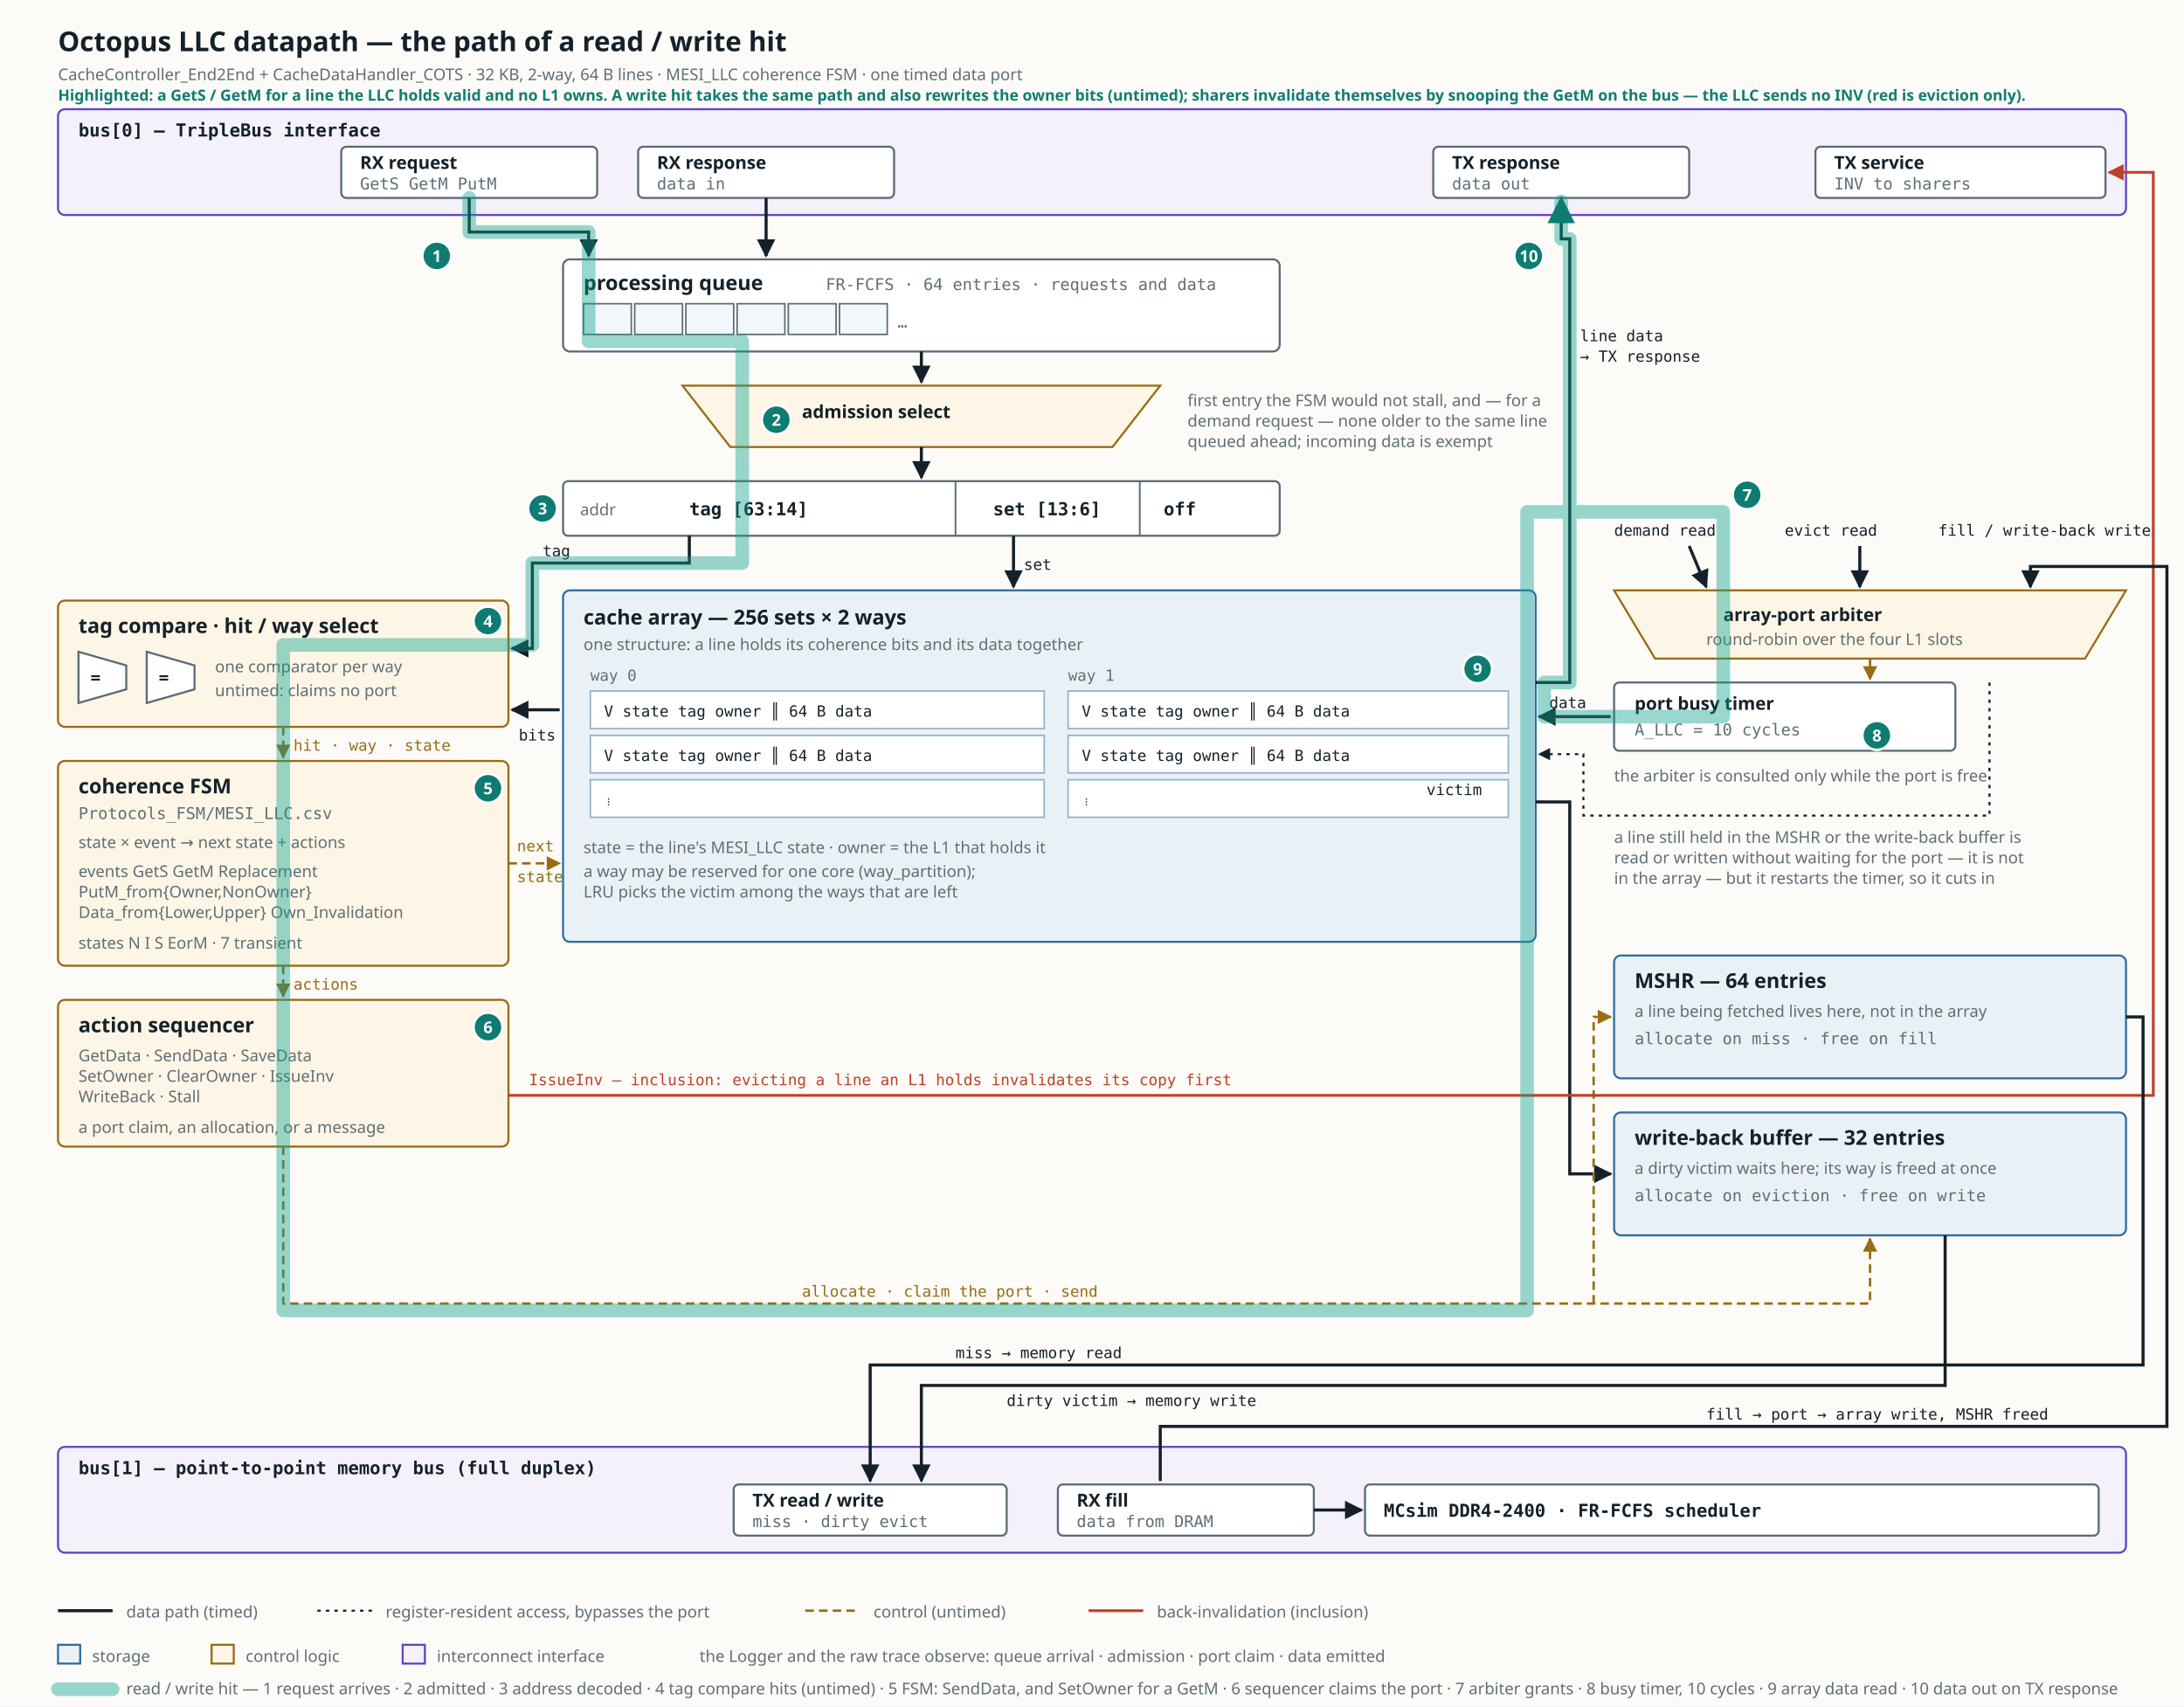
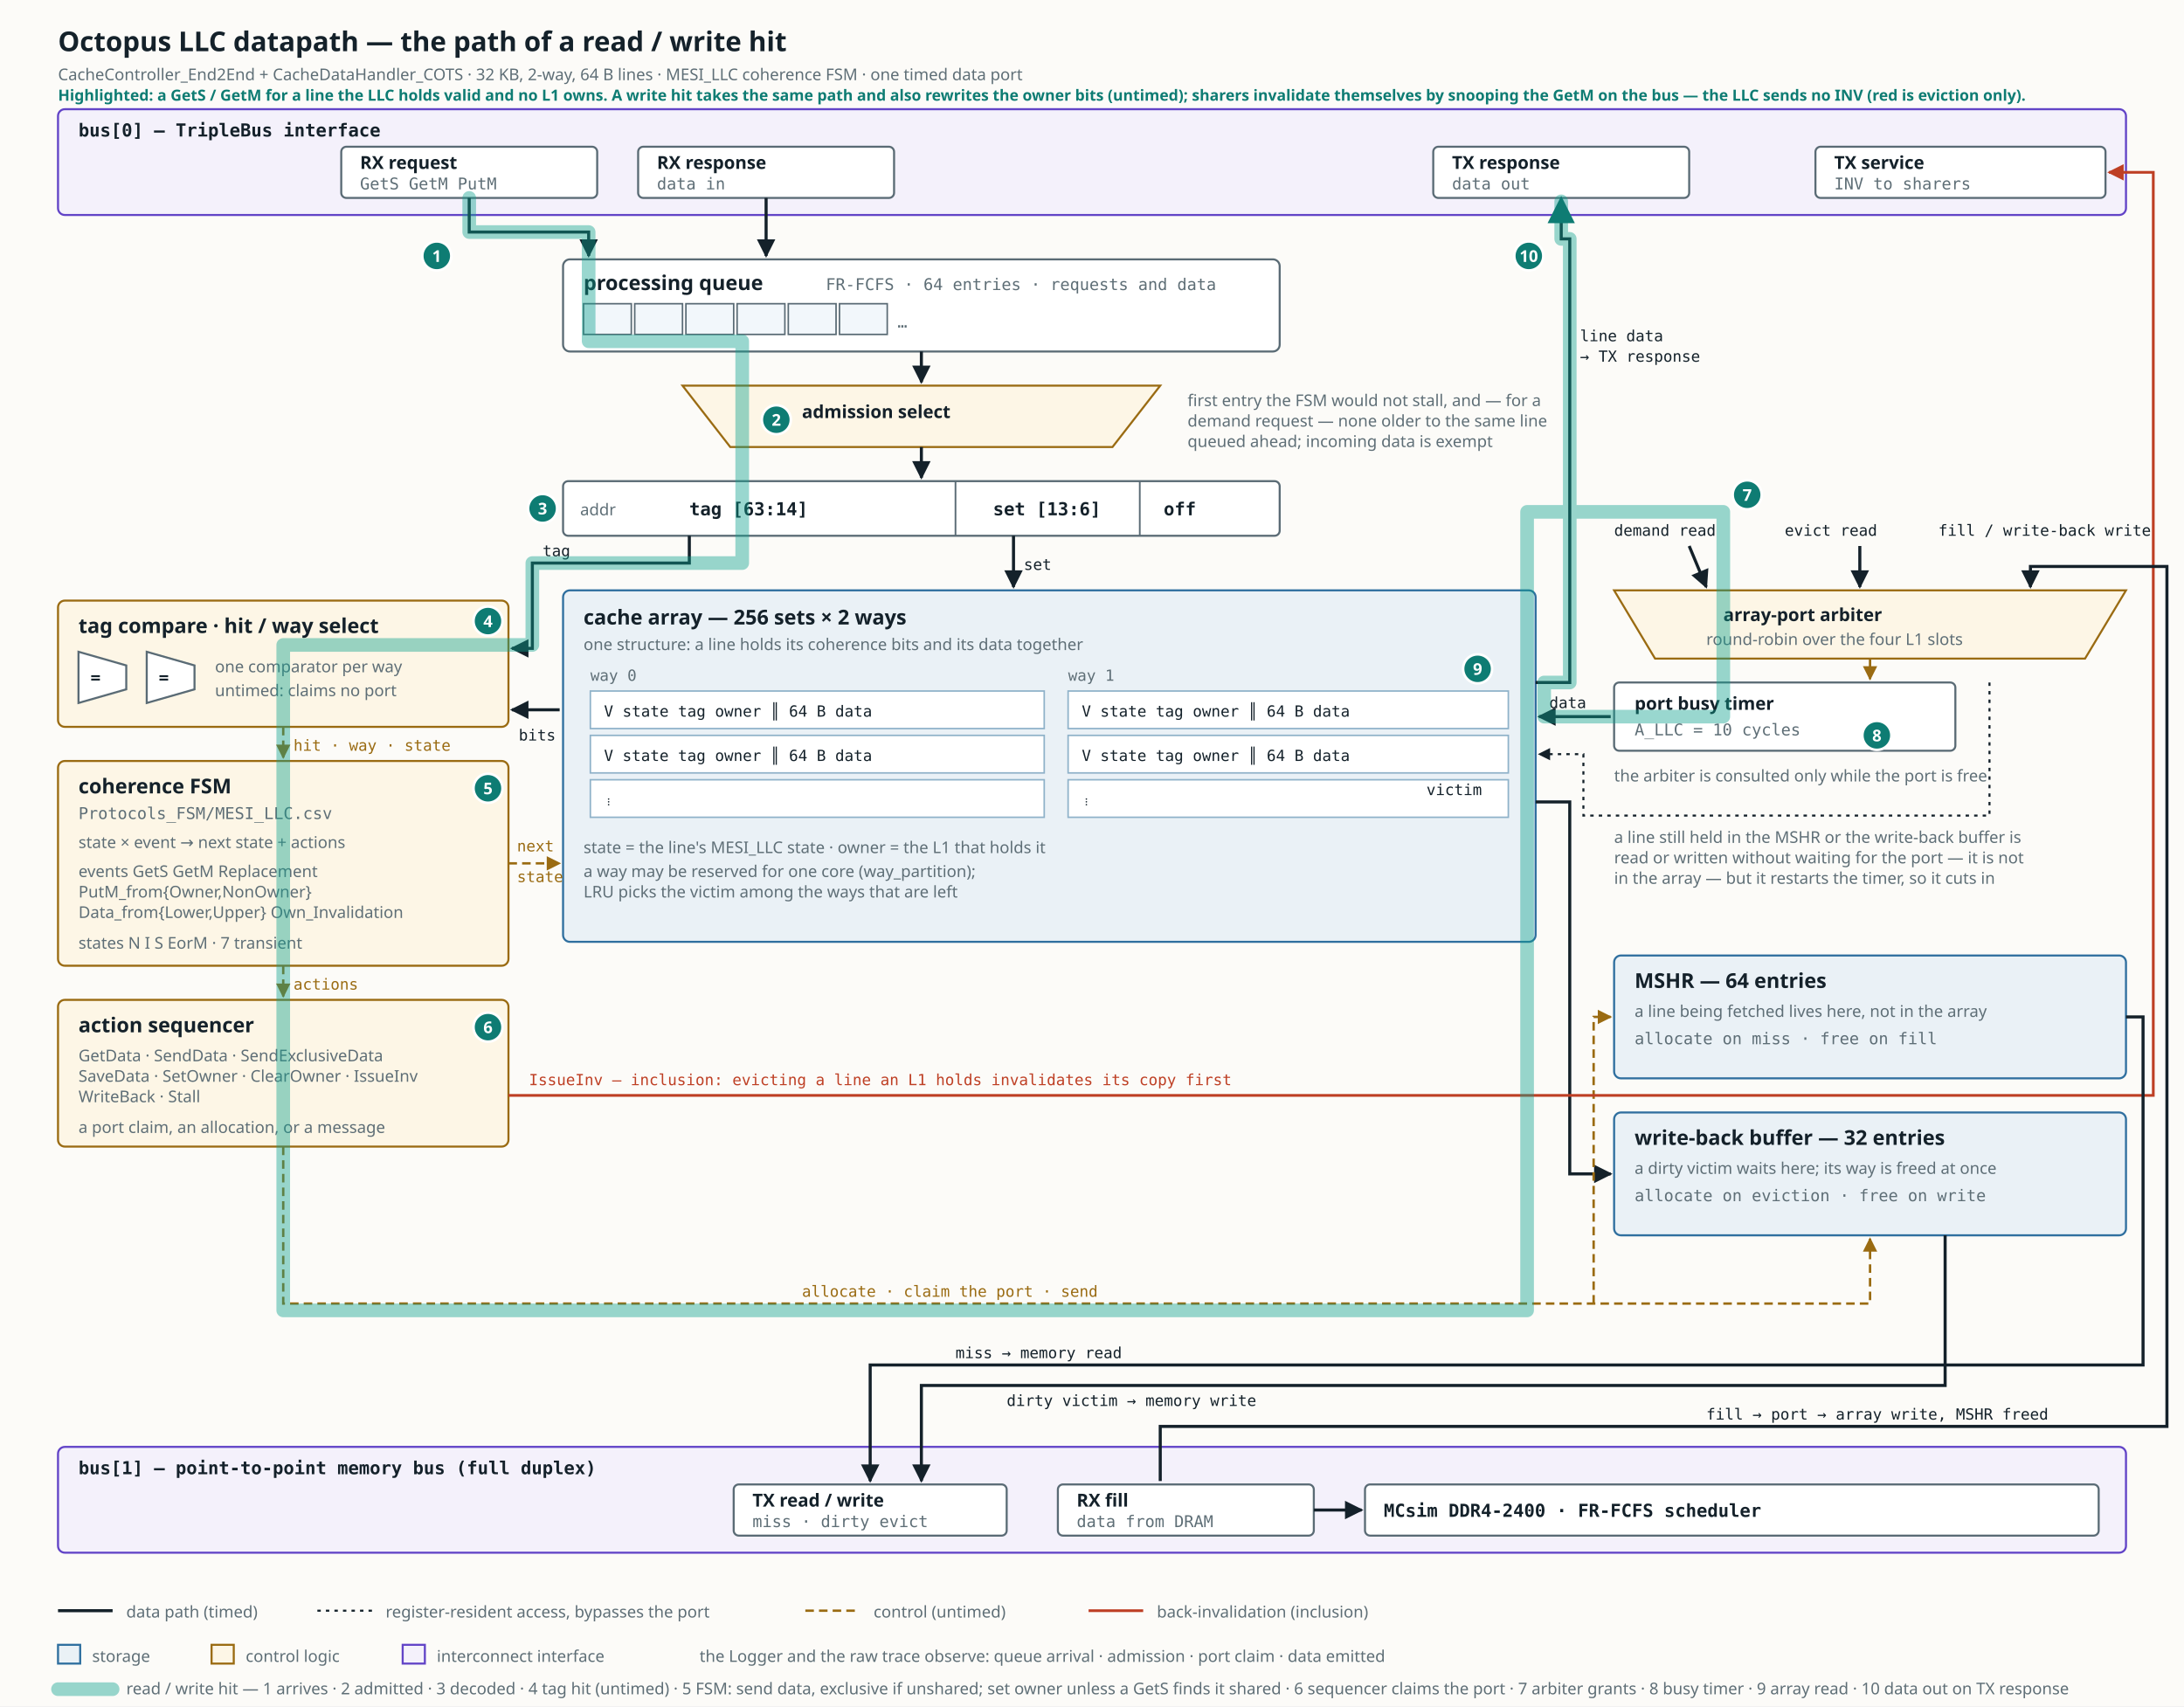
<svg xmlns="http://www.w3.org/2000/svg" viewBox="0 0 1280 1000" width="1280" height="1000" font-family="'IBM Plex Sans','Segoe UI',system-ui,sans-serif" role="img" aria-label="The path of a read or write hit through the Octopus last-level cache, highlighted over the datapath: bus interfaces on top, control on the left, one cache array in the middle read by an untimed bits path and a timed data port on the right, MSHR and write-back buffer, and the memory bus below">
  <defs>
    <marker id="d" viewBox="0 0 10 10" refX="9" refY="5" markerWidth="6" markerHeight="6" orient="auto-start-reverse">
      <path d="M0 0 L10 5 L0 10 z" fill="#14212A" />
    </marker>
    <marker id="c" viewBox="0 0 10 10" refX="9" refY="5" markerWidth="6" markerHeight="6" orient="auto-start-reverse">
      <path d="M0 0 L10 5 L0 10 z" fill="#9A6B12" />
    </marker>
    <marker id="r" viewBox="0 0 10 10" refX="9" refY="5" markerWidth="6" markerHeight="6" orient="auto-start-reverse">
      <path d="M0 0 L10 5 L0 10 z" fill="#BE3F24" />
    </marker>
    <marker id="h" viewBox="0 0 10 10" refX="8" refY="5" markerWidth="16" markerHeight="16" markerUnits="userSpaceOnUse" orient="auto-start-reverse">
      <path d="M0 0 L10 5 L0 10 z" fill="#0E7C73" />
    </marker>
  </defs>
  <style>
    .blk  { fill:#FFFFFF; stroke:#5A6B75; stroke-width:1.2 }
    .mem  { fill:#EAF1F6; stroke:#2F6F9F; stroke-width:1.2 }
    .ctl  { fill:#FDF6E6; stroke:#9A6B12; stroke-width:1.2 }
    .io   { fill:#F4F1FB; stroke:#6244C7; stroke-width:1.2 }
    .ttl  { font-size:12px;   fill:#14212A; font-weight:600 }
    .lbl  { font-size:10.5px; fill:#14212A; font-weight:600 }
    .sub  { font-size:9.5px;  fill:#5E6E76 }
    .mono { font-family:'IBM Plex Mono',monospace }
    .wire { stroke:#14212A; stroke-width:1.8; fill:none }
    .cwire{ stroke:#9A6B12; stroke-width:1.4; fill:none; stroke-dasharray:5 3 }
    .iwire{ stroke:#BE3F24; stroke-width:1.6; fill:none }
    .byp  { stroke:#14212A; stroke-width:1.2; fill:none; stroke-dasharray:2 3 }
    .wl   { font-size:9px; fill:#14212A; font-family:'IBM Plex Mono',monospace }
    .cl   { font-size:9px; fill:#9A6B12; font-family:'IBM Plex Mono',monospace }
    .rl   { font-size:9px; fill:#BE3F24; font-family:'IBM Plex Mono',monospace }
    .hit  { stroke:#0E9F8E; stroke-width:8; fill:none; stroke-opacity:.42; stroke-linejoin:round; stroke-linecap:round }
    .badge{ fill:#0E7C73; stroke:#FFFFFF; stroke-width:1.5 }
    .bdig { font-size:9.5px; font-weight:700; fill:#FFFFFF; text-anchor:middle }
  </style>
  <rect width="1280" height="1000" fill="#FCFBF8" />
  <text x="34" y="30" font-size="16" font-weight="700" fill="#14212A">Octopus LLC datapath — the path of a read / write hit</text>
  <text x="34" y="47" class="sub">CacheController_End2End + CacheDataHandler_COTS · 32 KB, 2-way, 64 B lines · MESI_LLC coherence FSM · one timed data port</text>
  <text x="34" y="59" font-size="9" fill="#0E7C73" font-weight="600">Highlighted: a GetS / GetM for a line the LLC holds valid and no L1 owns. A write hit takes the same path and also rewrites the owner bits (untimed); sharers invalidate themselves by snooping the GetM on the bus — the LLC sends no INV (red is eviction only).</text>
  <rect x="34" y="64" width="1212" height="62" rx="4" class="io" />
  <text x="46" y="80" class="lbl mono" fill="#4B32A8">bus[0] — TripleBus interface</text>
  <rect x="200" y="86" width="150" height="30" rx="3" class="blk" />
  <text x="211" y="99" class="lbl">RX request</text>
  <text x="211" y="111" class="sub mono">GetS GetM PutM</text>
  <rect x="374" y="86" width="150" height="30" rx="3" class="blk" />
  <text x="385" y="99" class="lbl">RX response</text>
  <text x="385" y="111" class="sub mono">data in</text>
  <rect x="840" y="86" width="150" height="30" rx="3" class="blk" />
  <text x="851" y="99" class="lbl">TX response</text>
  <text x="851" y="111" class="sub mono">data out</text>
  <rect x="1064" y="86" width="170" height="30" rx="3" class="blk" stroke="#BE3F24" />
  <text x="1075" y="99" class="lbl" fill="#BE3F24">TX service</text>
  <text x="1075" y="111" class="sub mono">INV to sharers</text>
  <rect x="330" y="152" width="420" height="54" rx="4" class="blk" />
  <text x="342" y="170" class="ttl">processing queue</text>
  <text x="484" y="170" class="sub mono">FR-FCFS · 64 entries · requests and data</text>
  <g fill="#F2F7FB" stroke="#5A6B75" stroke-width=".9">
    <rect x="342" y="178" width="28" height="18" />
    <rect x="372" y="178" width="28" height="18" />
    <rect x="402" y="178" width="28" height="18" />
    <rect x="432" y="178" width="28" height="18" />
    <rect x="462" y="178" width="28" height="18" />
    <rect x="492" y="178" width="28" height="18" />
  </g>
  <text x="526" y="192" class="sub mono">…</text>
  <path d="M275 116 L275 136 L345 136 L345 150" class="wire" marker-end="url(#d)" />
  <line x1="449" y1="116" x2="449" y2="150" class="wire" marker-end="url(#d)" />
  <path d="M400 226 L680 226 L652 262 L428 262 Z" class="ctl" />
  <text x="470" y="245" class="lbl" fill="#9A6B12">admission select</text>
  <text x="696" y="238" class="sub">first entry the FSM would not stall, and — for a</text>
  <text x="696" y="250" class="sub">demand request — none older to the same line</text>
  <text x="696" y="262" class="sub">queued ahead; incoming data is exempt</text>
  <line x1="540" y1="206" x2="540" y2="224" class="wire" marker-end="url(#d)" />
  <line x1="540" y1="262" x2="540" y2="280" class="wire" marker-end="url(#d)" />
  <rect x="330" y="282" width="420" height="32" rx="3" class="blk" />
  <line x1="560" y1="282" x2="560" y2="314" stroke="#5A6B75" />
  <line x1="668" y1="282" x2="668" y2="314" stroke="#5A6B75" />
  <text x="404" y="302" class="lbl mono">tag [63:14]</text>
  <text x="582" y="302" class="lbl mono">set [13:6]</text>
  <text x="682" y="302" class="lbl mono">off</text>
  <text x="340" y="302" class="sub">addr</text>
  <rect x="330" y="346" width="570" height="206" rx="4" class="mem" />
  <text x="342" y="366" class="ttl">cache array — 256 sets × 2 ways</text>
  <text x="342" y="381" class="sub">one structure: a line holds its coherence bits and its data together</text>
  <g font-size="9" class="mono" fill="#5E6E76">
    <text x="346" y="399">way 0</text>
    <text x="626" y="399">way 1</text>
  </g>
  <g fill="#FFFFFF" stroke="#8FB2C9" stroke-width=".9">
    <rect x="346" y="405" width="266" height="22" />
    <rect x="626" y="405" width="258" height="22" />
    <rect x="346" y="431" width="266" height="22" />
    <rect x="626" y="431" width="258" height="22" />
    <rect x="346" y="457" width="266" height="22" />
    <rect x="626" y="457" width="258" height="22" />
  </g>
  <g font-size="9" class="mono" fill="#14212A">
    <text x="354" y="420">V state tag owner ║ 64 B data</text>
    <text x="634" y="420">V state tag owner ║ 64 B data</text>
    <text x="354" y="446">V state tag owner ║ 64 B data</text>
    <text x="634" y="446">V state tag owner ║ 64 B data</text>
    <text x="354" y="472">⋮</text>
    <text x="634" y="472">⋮</text>
  </g>
  <text x="342" y="500" class="sub">state = the line's MESI_LLC state · owner = the L1 that holds it</text>
  <text x="342" y="514" class="sub">a way may be reserved for one core (way_partition);</text>
  <text x="342" y="526" class="sub">LRU picks the victim among the ways that are left</text>
  <line x1="594" y1="314" x2="594" y2="344" class="wire" marker-end="url(#d)" />
  <text x="600" y="334" class="wl">set</text>
  <rect x="34" y="352" width="264" height="74" rx="4" class="ctl" />
  <text x="46" y="371" class="ttl" fill="#9A6B12">tag compare · hit / way select</text>
  <g>
    <path d="M46 382 L74 390 L74 404 L46 412 Z" class="blk" />
    <text x="53" y="401" class="lbl">=</text>
    <path d="M86 382 L114 390 L114 404 L86 412 Z" class="blk" />
    <text x="93" y="401" class="lbl">=</text>
  </g>
  <text x="126" y="394" class="sub">one comparator per way</text>
  <text x="126" y="408" class="sub">untimed: claims no port</text>
  <rect x="34" y="446" width="264" height="120" rx="4" class="ctl" />
  <text x="46" y="465" class="ttl" fill="#9A6B12">coherence FSM</text>
  <text x="46" y="480" class="sub mono">Protocols_FSM/MESI_LLC.csv</text>
  <text x="46" y="497" class="sub">state × event → next state + actions</text>
  <text x="46" y="514" class="sub">events GetS GetM Replacement</text>
  <text x="46" y="526" class="sub">PutM_from{Owner,NonOwner}</text>
  <text x="46" y="538" class="sub">Data_from{Lower,Upper} Own_Invalidation</text>
  <text x="46" y="556" class="sub">states N I S EorM · 7 transient</text>
  <rect x="34" y="586" width="264" height="86" rx="4" class="ctl" />
  <text x="46" y="605" class="ttl" fill="#9A6B12">action sequencer</text>
-   <text x="46" y="622" class="sub">GetData · SendData · SaveData</text>
-   <text x="46" y="634" class="sub">SetOwner · ClearOwner · IssueInv</text>
+   <text x="46" y="622" class="sub">GetData · SendData · SendExclusiveData</text>
+   <text x="46" y="634" class="sub">SaveData · SetOwner · ClearOwner · IssueInv</text>
  <text x="46" y="646" class="sub">WriteBack · Stall</text>
  <text x="46" y="664" class="sub">a port claim, an allocation, or a message</text>
  <path d="M404 314 L404 330 L312 330 L312 380 L300 380" class="wire" marker-end="url(#d)" />
  <text x="318" y="326" class="wl">tag</text>
  <path d="M328 416 L300 416" class="wire" marker-end="url(#d)" />
  <text x="304" y="434" class="wl">bits</text>
  <path d="M166 426 L166 444" class="cwire" marker-end="url(#c)" />
  <text x="172" y="440" class="cl">hit · way · state</text>
  <path d="M298 506 L328 506" class="cwire" marker-end="url(#c)" />
  <text x="303" y="499" class="cl">next</text>
  <text x="303" y="517" class="cl">state</text>
  <path d="M166 566 L166 584" class="cwire" marker-end="url(#c)" />
  <text x="172" y="580" class="cl">actions</text>
  <path d="M946 346 L1246 346 L1222 386 L970 386 Z" class="ctl" />
  <text x="1010" y="364" class="lbl" fill="#9A6B12">array-port arbiter</text>
  <text x="1000" y="378" class="sub" fill="#9A6B12">round-robin over the four L1 slots</text>
  <g class="wl">
    <path d="M990 320 L1000 344" class="wire" marker-end="url(#d)" />
    <text x="946" y="314">demand read</text>
    <path d="M1090 320 L1090 344" class="wire" marker-end="url(#d)" />
    <text x="1046" y="314">evict read</text>
    <text x="1136" y="314">fill / write-back write</text>
  </g>
  <rect x="946" y="400" width="200" height="40" rx="3" class="blk" />
  <text x="958" y="416" class="lbl">port busy timer</text>
  <text x="958" y="431" class="sub mono">A_LLC = 10 cycles</text>
  <path d="M1096 386 L1096 398" class="cwire" marker-end="url(#c)" />
  <path d="M944 420 L902 420" class="wire" marker-end="url(#d)" />
  <text x="908" y="415" class="wl">data</text>
  <text x="946" y="458" class="sub">the arbiter is consulted only while the port is free</text>
  <path d="M1166 400 L1166 478 L928 478 L928 442 L902 442" class="byp" marker-end="url(#d)" />
  <text x="946" y="494" class="sub">a line still held in the MSHR or the write-back buffer is</text>
  <text x="946" y="506" class="sub">read or written without waiting for the port — it is not</text>
  <text x="946" y="518" class="sub">in the array — but it restarts the timer, so it cuts in</text>
  <rect x="946" y="560" width="300" height="72" rx="4" class="mem" />
  <text x="958" y="579" class="ttl">MSHR — 64 entries</text>
  <text x="958" y="596" class="sub">a line being fetched lives here, not in the array</text>
  <text x="958" y="612" class="sub mono">allocate on miss · free on fill</text>
  <rect x="946" y="652" width="300" height="72" rx="4" class="mem" />
  <text x="958" y="671" class="ttl">write-back buffer — 32 entries</text>
  <text x="958" y="688" class="sub">a dirty victim waits here; its way is freed at once</text>
  <text x="958" y="704" class="sub mono">allocate on eviction · free on write</text>
  <path d="M900 470 L920 470 L920 688 L944 688" class="wire" marker-end="url(#d)" />
  <text x="836" y="466" class="wl">victim</text>
  <path d="M166 672 L166 764 L1096 764 L1096 726" class="cwire" marker-end="url(#c)" />
  <path d="M934 764 L934 596 L944 596" class="cwire" marker-end="url(#c)" />
  <text x="470" y="760" class="cl">allocate · claim the port · send</text>
  <path d="M900 400 L920 400 L920 140 L915 140 L915 118" class="wire" marker-end="url(#d)" />
  <text x="926" y="200" class="wl">line data</text>
  <text x="926" y="212" class="wl">→ TX response</text>
  <path d="M298 642 L1262 642 L1262 101 L1236 101" class="iwire" marker-end="url(#r)" />
  <text x="310" y="636" class="rl">IssueInv — inclusion: evicting a line an L1 holds invalidates its copy first</text>
  <rect x="34" y="848" width="1212" height="62" rx="4" class="io" />
  <text x="46" y="864" class="lbl mono" fill="#4B32A8">bus[1] — point-to-point memory bus (full duplex)</text>
  <rect x="430" y="870" width="160" height="30" rx="3" class="blk" />
  <text x="441" y="883" class="lbl">TX read / write</text>
  <text x="441" y="895" class="sub mono">miss · dirty evict</text>
  <rect x="620" y="870" width="150" height="30" rx="3" class="blk" />
  <text x="631" y="883" class="lbl">RX fill</text>
  <text x="631" y="895" class="sub mono">data from DRAM</text>
  <rect x="800" y="870" width="430" height="30" rx="3" class="blk" />
  <text x="811" y="889" class="lbl mono">MCsim DDR4-2400 · FR-FCFS scheduler</text>
  <line x1="770" y1="885" x2="798" y2="885" class="wire" marker-end="url(#d)" />
  <path d="M1246 596 L1256 596 L1256 800 L510 800 L510 868" class="wire" marker-end="url(#d)" />
  <path d="M1140 724 L1140 812 L540 812 L540 868" class="wire" marker-end="url(#d)" />
  <text x="560" y="796" class="wl">miss → memory read</text>
  <text x="590" y="824" class="wl">dirty victim → memory write</text>
  <path d="M680 868 L680 836 L1270 836 L1270 332 L1190 332 L1190 344" class="wire" marker-end="url(#d)" />
  <text x="1000" y="832" class="wl">fill → port → array write, MSHR freed</text>
  <g>
    <line x1="34" y1="944" x2="66" y2="944" class="wire" />
    <text x="74" y="948" class="sub">data path (timed)</text>
    <line x1="186" y1="944" x2="218" y2="944" class="byp" />
    <text x="226" y="948" class="sub">register-resident access, bypasses the port</text>
    <line x1="472" y1="944" x2="504" y2="944" class="cwire" />
    <text x="512" y="948" class="sub">control (untimed)</text>
    <line x1="638" y1="944" x2="670" y2="944" class="iwire" />
    <text x="678" y="948" class="sub">back-invalidation (inclusion)</text>
    <rect x="34" y="964" width="13" height="11" class="mem" />
    <text x="54" y="974" class="sub">storage</text>
    <rect x="124" y="964" width="13" height="11" class="ctl" />
    <text x="144" y="974" class="sub">control logic</text>
    <rect x="236" y="964" width="13" height="11" class="io" />
    <text x="256" y="974" class="sub">interconnect interface</text>
    <text x="410" y="974" class="sub">the Logger and the raw trace observe: queue arrival · admission · port claim · data emitted</text>
  </g>
  <g>
    <path d="M275 116 L275 136 L345 136 L345 200 L435 200 L435 330 L312 330 L312 378 L166 378 L166 768 L895 768 L895 300 L1010 300 L1010 420 L905 420 L905 400 L920 400 L920 140 L915 140 L915 118" class="hit" marker-end="url(#h)" />
    <circle cx="256" cy="150" r="8.5" class="badge" />
    <text x="256" y="153.5" class="bdig">1</text>
    <circle cx="455" cy="246" r="8.5" class="badge" />
    <text x="455" y="249.5" class="bdig">2</text>
    <circle cx="318" cy="298" r="8.5" class="badge" />
    <text x="318" y="301.5" class="bdig">3</text>
    <circle cx="286" cy="364" r="8.5" class="badge" />
    <text x="286" y="367.5" class="bdig">4</text>
    <circle cx="286" cy="462" r="8.5" class="badge" />
    <text x="286" y="465.5" class="bdig">5</text>
    <circle cx="286" cy="602" r="8.5" class="badge" />
    <text x="286" y="605.5" class="bdig">6</text>
    <circle cx="1024" cy="290" r="8.5" class="badge" />
    <text x="1024" y="293.5" class="bdig">7</text>
    <circle cx="1100" cy="431" r="8.5" class="badge" />
    <text x="1100" y="434.5" class="bdig">8</text>
    <circle cx="866" cy="392" r="8.5" class="badge" />
    <text x="866" y="395.5" class="bdig">9</text>
    <circle cx="896" cy="150" r="8.5" class="badge" />
    <text x="896" y="153.5" class="bdig">10</text>
    <line x1="34" y1="990" x2="66" y2="990" class="hit" />
-     <text x="74" y="993" class="sub" fill="#0E7C73">read / write hit — 1 request arrives · 2 admitted · 3 address decoded · 4 tag compare hits (untimed) · 5 FSM: SendData, and SetOwner for a GetM · 6 sequencer claims the port · 7 arbiter grants · 8 busy timer, 10 cycles · 9 array data read · 10 data out on TX response</text>
+     <text x="74" y="993" class="sub" fill="#0E7C73">read / write hit — 1 arrives · 2 admitted · 3 decoded · 4 tag hit (untimed) · 5 FSM: send data, exclusive if unshared; set owner unless a GetS finds it shared · 6 sequencer claims the port · 7 arbiter grants · 8 busy timer · 9 array read · 10 data out on TX response</text>
  </g>
</svg>
